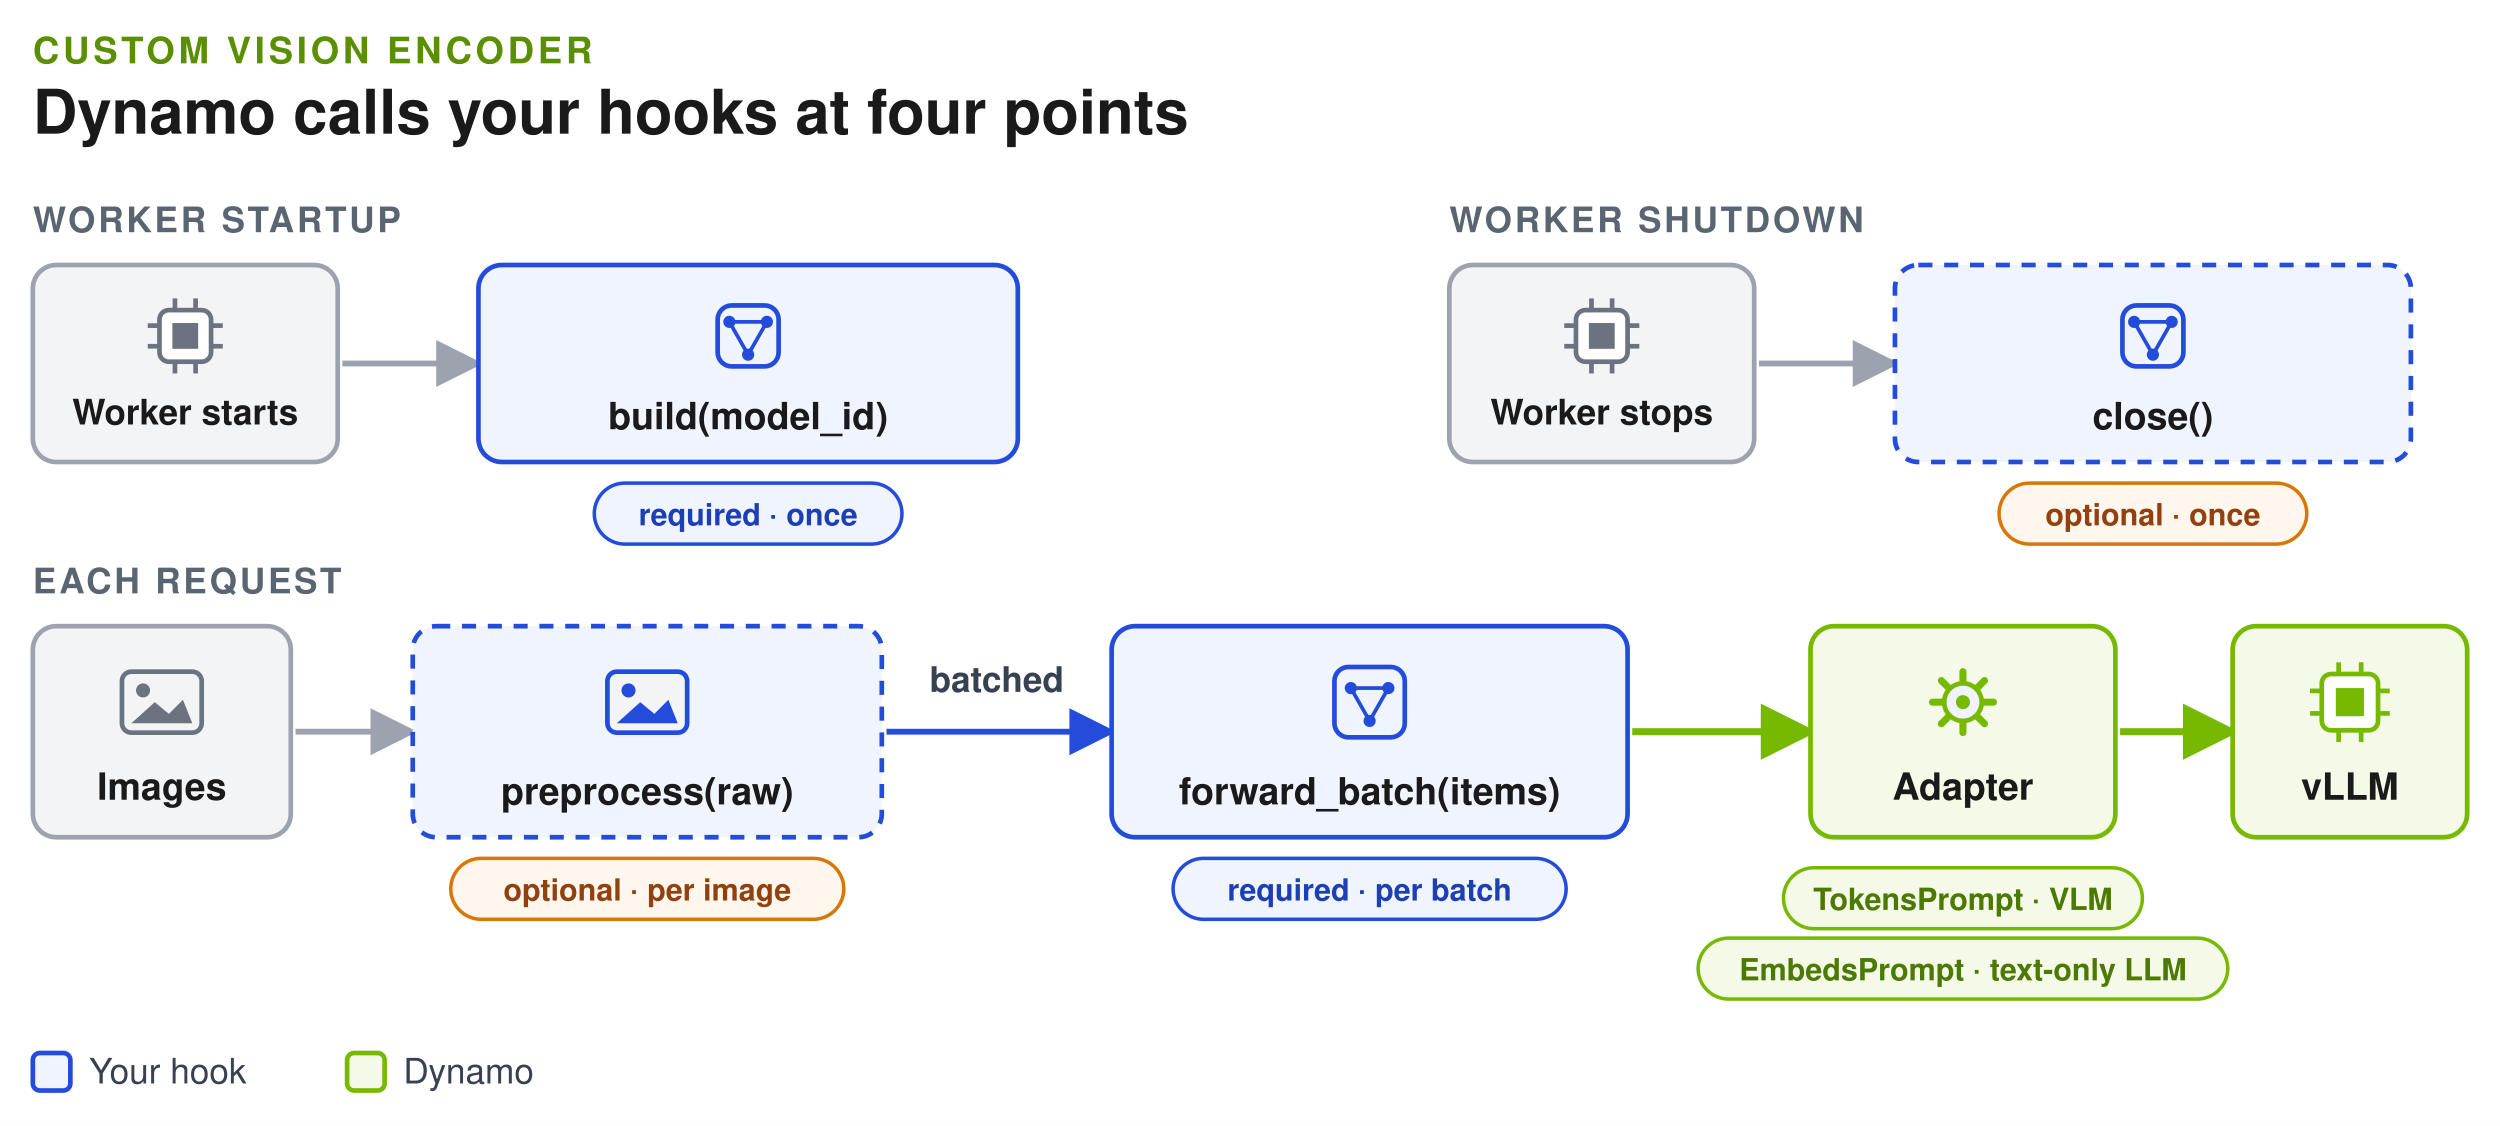
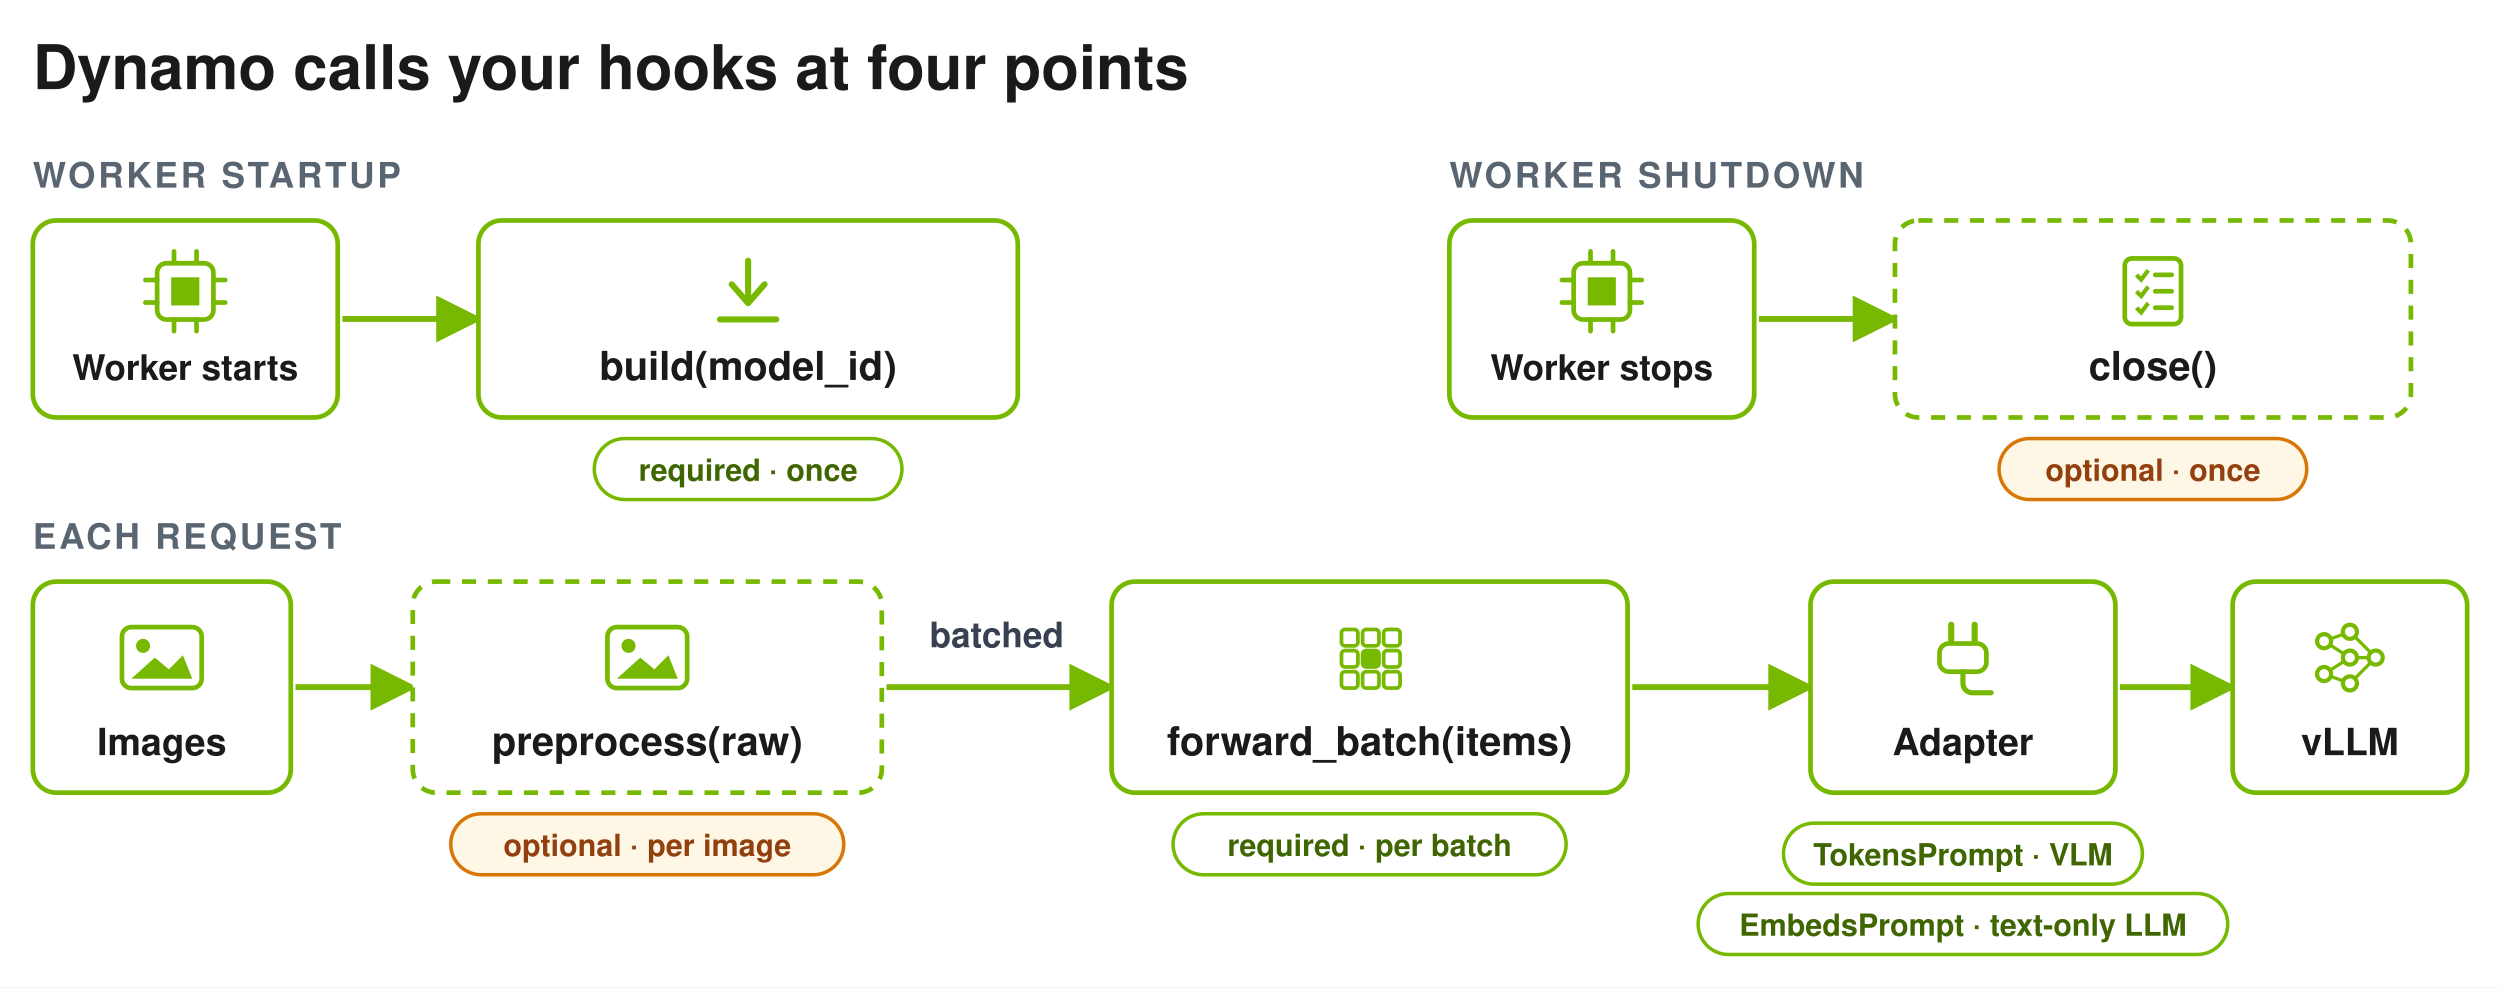
- <svg xmlns="http://www.w3.org/2000/svg" width="1066" height="480" viewBox="22 9 1066 480" role="img" aria-labelledby="title desc" font-family="Helvetica, Arial, sans-serif">
+ <svg xmlns="http://www.w3.org/2000/svg" width="1066" height="421" viewBox="22 28 1066 421" role="img" aria-labelledby="title desc" font-family="Helvetica, Arial, sans-serif">
  <defs>
    <marker id="arrow" viewBox="0 0 10 10" refX="8" refY="5" markerWidth="8" markerHeight="8" orient="auto">
-       <path d="M0,0 L10,5 L0,10 z" fill="#234CDA" />
+       <path d="M0,0 L10,5 L0,10 z" fill="#76B900" />
    </marker>
    <marker id="arrow-green" viewBox="0 0 10 10" refX="8" refY="5" markerWidth="8" markerHeight="8" orient="auto">
      <path d="M0,0 L10,5 L0,10 z" fill="#76B900" />
    </marker>
    <marker id="arrow-gray" viewBox="0 0 10 10" refX="8" refY="5" markerWidth="8" markerHeight="8" orient="auto">
      <path d="M0,0 L10,5 L0,10 z" fill="#9CA3AF" />
    </marker>
+     <marker id="arrow-amber" viewBox="0 0 10 10" refX="8" refY="5" markerWidth="8" markerHeight="8" orient="auto">
+       <path d="M0,0 L10,5 L0,10 z" fill="#D97706" />
+     </marker>
    <marker id="arrow-green-start" viewBox="0 0 10 10" refX="8" refY="5" markerWidth="8" markerHeight="8" orient="auto-start-reverse">
      <path d="M0,0 L10,5 L0,10 z" fill="#76B900" />
    </marker>
+     <marker id="arrow-blue-start" viewBox="0 0 10 10" refX="8" refY="5" markerWidth="8" markerHeight="8" orient="auto-start-reverse">
+       <path d="M0,0 L10,5 L0,10 z" fill="#76B900" />
+     </marker>
  </defs>
-   <rect x="22" y="9" width="1066" height="480" fill="#FFFFFF" />
-   <text x="36" y="36" font-size="15.6" font-weight="700" letter-spacing="1.6" fill="#5A8F00">CUSTOM VISION ENCODER</text>
+   <rect x="22" y="28" width="1066" height="421" fill="#FFFFFF" />
  <text x="36" y="66" font-size="26.3" font-weight="700" fill="#1A1A1A">Dynamo calls your hooks at four points</text>
  <text x="36" y="108" font-size="15" font-weight="700" fill="#5A6572" text-anchor="start" letter-spacing="1.2">WORKER STARTUP</text>
  <text x="640" y="108" font-size="15" font-weight="700" fill="#5A6572" text-anchor="start" letter-spacing="1.2">WORKER SHUTDOWN</text>
-   <rect x="36" y="122" width="130" height="84" rx="10" fill="#F3F4F6" stroke="#9CA3AF" stroke-width="2" />
-   <rect x="90.0" y="141.24" width="22" height="22" rx="4" fill="#FFFFFF" stroke="#6B7280" stroke-width="2" />
-   <rect x="95.5" y="146.74" width="11.0" height="11.0" fill="#6B7280" />
-   <line x1="96.6" y1="136.24" x2="96.6" y2="141.24" stroke="#6B7280" stroke-width="2" />
-   <line x1="96.6" y1="163.24" x2="96.6" y2="168.24" stroke="#6B7280" stroke-width="2" />
-   <line x1="85.0" y1="147.84" x2="90.0" y2="147.84" stroke="#6B7280" stroke-width="2" />
-   <line x1="112.0" y1="147.84" x2="117.0" y2="147.84" stroke="#6B7280" stroke-width="2" />
-   <line x1="105.4" y1="136.24" x2="105.4" y2="141.24" stroke="#6B7280" stroke-width="2" />
-   <line x1="105.4" y1="163.24" x2="105.4" y2="168.24" stroke="#6B7280" stroke-width="2" />
-   <line x1="85.0" y1="156.64" x2="90.0" y2="156.64" stroke="#6B7280" stroke-width="2" />
-   <line x1="112.0" y1="156.64" x2="117.0" y2="156.64" stroke="#6B7280" stroke-width="2" />
+   <rect x="36" y="122" width="130" height="84" rx="10" fill="#FFFFFF" stroke="#76B900" stroke-width="2" />
+   <rect x="89.0" y="140.24" width="24" height="24" rx="4" fill="#FFFFFF" stroke="#76B900" stroke-width="2" />
+   <rect x="95.0" y="146.24" width="12.0" height="12.0" fill="#76B900" />
+   <line x1="96.2" y1="135.2" x2="96.2" y2="140.2" stroke="#76B900" stroke-width="2" stroke-linecap="round" />
+   <line x1="96.2" y1="164.2" x2="96.2" y2="169.2" stroke="#76B900" stroke-width="2" stroke-linecap="round" />
+   <line x1="84.0" y1="147.4" x2="89.0" y2="147.4" stroke="#76B900" stroke-width="2" stroke-linecap="round" />
+   <line x1="113.0" y1="147.4" x2="118.0" y2="147.4" stroke="#76B900" stroke-width="2" stroke-linecap="round" />
+   <line x1="105.8" y1="135.2" x2="105.8" y2="140.2" stroke="#76B900" stroke-width="2" stroke-linecap="round" />
+   <line x1="105.8" y1="164.2" x2="105.8" y2="169.2" stroke="#76B900" stroke-width="2" stroke-linecap="round" />
+   <line x1="84.0" y1="157.0" x2="89.0" y2="157.0" stroke="#76B900" stroke-width="2" stroke-linecap="round" />
+   <line x1="113.0" y1="157.0" x2="118.0" y2="157.0" stroke="#76B900" stroke-width="2" stroke-linecap="round" />
  <text x="101.0" y="190" font-size="15" font-weight="700" fill="#1A1A1A" text-anchor="middle">Worker starts</text>
-   <line x1="168" y1="164" x2="224" y2="164" stroke="#9CA3AF" stroke-width="2.5" marker-end="url(#arrow-gray)" />
-   <rect x="226" y="122" width="230" height="84" rx="10" fill="#F0F4FF" stroke="#234CDA" stroke-width="2" />
-   <rect x="328.0" y="139.24" width="26" height="26" rx="6" fill="#F0F4FF" stroke="#234CDA" stroke-width="2" />
-   <polyline points="333.0,146.24 349.0,146.24 341.0,160.24 333.0,146.24" fill="none" stroke="#234CDA" stroke-width="1.6" />
-   <circle cx="333.0" cy="146.24" r="2.6" fill="#234CDA" />
-   <circle cx="349.0" cy="146.24" r="2.6" fill="#234CDA" />
-   <circle cx="341.0" cy="160.24" r="2.6" fill="#234CDA" />
-   <text x="341.0" y="192" font-size="16" font-weight="700" fill="#1A1A1A" text-anchor="middle">build(model_id)</text>
-   <rect x="275.4" y="215" width="131.2" height="26" rx="13" fill="#F0F4FF" stroke="#234CDA" stroke-width="1.5" />
-   <text x="341.0" y="233" font-size="13" font-weight="700" fill="#1D3FB5" text-anchor="middle">required · once</text>
-   <rect x="640" y="122" width="130" height="84" rx="10" fill="#F3F4F6" stroke="#9CA3AF" stroke-width="2" />
-   <rect x="694.0" y="141.24" width="22" height="22" rx="4" fill="#FFFFFF" stroke="#6B7280" stroke-width="2" />
-   <rect x="699.5" y="146.74" width="11.0" height="11.0" fill="#6B7280" />
-   <line x1="700.6" y1="136.24" x2="700.6" y2="141.24" stroke="#6B7280" stroke-width="2" />
-   <line x1="700.6" y1="163.24" x2="700.6" y2="168.24" stroke="#6B7280" stroke-width="2" />
-   <line x1="689.0" y1="147.84" x2="694.0" y2="147.84" stroke="#6B7280" stroke-width="2" />
-   <line x1="716.0" y1="147.84" x2="721.0" y2="147.84" stroke="#6B7280" stroke-width="2" />
-   <line x1="709.4" y1="136.24" x2="709.4" y2="141.24" stroke="#6B7280" stroke-width="2" />
-   <line x1="709.4" y1="163.24" x2="709.4" y2="168.24" stroke="#6B7280" stroke-width="2" />
-   <line x1="689.0" y1="156.64" x2="694.0" y2="156.64" stroke="#6B7280" stroke-width="2" />
-   <line x1="716.0" y1="156.64" x2="721.0" y2="156.64" stroke="#6B7280" stroke-width="2" />
+   <line x1="168" y1="164" x2="224" y2="164" stroke="#76B900" stroke-width="2.5" marker-end="url(#arrow-green)" />
+   <rect x="226" y="122" width="230" height="84" rx="10" fill="#FFFFFF" stroke="#76B900" stroke-width="2" />
+   <line x1="341.0" y1="139.2" x2="341.0" y2="155.2" stroke="#76B900" stroke-width="2.6" stroke-linecap="round" />
+   <polyline points="334.0,149.24 341.0,157.24 348.0,149.24" fill="none" stroke="#76B900" stroke-width="2.6" stroke-linecap="round" stroke-linejoin="round" />
+   <line x1="329.0" y1="164.2" x2="353.0" y2="164.2" stroke="#76B900" stroke-width="2.6" stroke-linecap="round" />
+   <text x="341.0" y="190" font-size="17" font-weight="700" fill="#1A1A1A" text-anchor="middle">build(model_id)</text>
+   <rect x="275.4" y="215" width="131.2" height="26" rx="13" fill="#FFFFFF" stroke="#76B900" stroke-width="1.5" />
+   <text x="341.0" y="233" font-size="13" font-weight="700" fill="#3F6600" text-anchor="middle">required · once</text>
+   <rect x="640" y="122" width="130" height="84" rx="10" fill="#FFFFFF" stroke="#76B900" stroke-width="2" />
+   <rect x="693.0" y="140.24" width="24" height="24" rx="4" fill="#FFFFFF" stroke="#76B900" stroke-width="2" />
+   <rect x="699.0" y="146.24" width="12.0" height="12.0" fill="#76B900" />
+   <line x1="700.2" y1="135.2" x2="700.2" y2="140.2" stroke="#76B900" stroke-width="2" stroke-linecap="round" />
+   <line x1="700.2" y1="164.2" x2="700.2" y2="169.2" stroke="#76B900" stroke-width="2" stroke-linecap="round" />
+   <line x1="688.0" y1="147.4" x2="693.0" y2="147.4" stroke="#76B900" stroke-width="2" stroke-linecap="round" />
+   <line x1="717.0" y1="147.4" x2="722.0" y2="147.4" stroke="#76B900" stroke-width="2" stroke-linecap="round" />
+   <line x1="709.8" y1="135.2" x2="709.8" y2="140.2" stroke="#76B900" stroke-width="2" stroke-linecap="round" />
+   <line x1="709.8" y1="164.2" x2="709.8" y2="169.2" stroke="#76B900" stroke-width="2" stroke-linecap="round" />
+   <line x1="688.0" y1="157.0" x2="693.0" y2="157.0" stroke="#76B900" stroke-width="2" stroke-linecap="round" />
+   <line x1="717.0" y1="157.0" x2="722.0" y2="157.0" stroke="#76B900" stroke-width="2" stroke-linecap="round" />
  <text x="705.0" y="190" font-size="15" font-weight="700" fill="#1A1A1A" text-anchor="middle">Worker stops</text>
-   <line x1="772" y1="164" x2="828" y2="164" stroke="#9CA3AF" stroke-width="2.5" marker-end="url(#arrow-gray)" />
-   <rect x="830" y="122" width="220" height="84" rx="10" fill="#F0F4FF" stroke="#234CDA" stroke-width="2" stroke-dasharray="6 5" />
-   <rect x="927.0" y="139.24" width="26" height="26" rx="6" fill="#F0F4FF" stroke="#234CDA" stroke-width="2" />
-   <polyline points="932.0,146.24 948.0,146.24 940.0,160.24 932.0,146.24" fill="none" stroke="#234CDA" stroke-width="1.6" />
-   <circle cx="932.0" cy="146.24" r="2.6" fill="#234CDA" />
-   <circle cx="948.0" cy="146.24" r="2.6" fill="#234CDA" />
-   <circle cx="940.0" cy="160.24" r="2.6" fill="#234CDA" />
-   <text x="940.0" y="192" font-size="16" font-weight="700" fill="#1A1A1A" text-anchor="middle">close()</text>
-   <rect x="874.4" y="215" width="131.2" height="26" rx="13" fill="#FFF7ED" stroke="#D97706" stroke-width="1.5" />
+   <line x1="772" y1="164" x2="828" y2="164" stroke="#76B900" stroke-width="2.5" marker-end="url(#arrow-green)" />
+   <rect x="830" y="122" width="220" height="84" rx="10" fill="#FFFFFF" stroke="#76B900" stroke-width="2" stroke-dasharray="6 5" />
+   <rect x="928.0" y="138.2" width="24" height="28" rx="3" fill="#FFFFFF" stroke="#76B900" stroke-width="2" />
+   <polyline points="933.0,145.24 935.0,147.24 938.0,143.24" fill="none" stroke="#76B900" stroke-width="1.8" />
+   <line x1="941.0" y1="145.2" x2="948.0" y2="145.2" stroke="#76B900" stroke-width="2" stroke-linecap="round" />
+   <polyline points="933.0,152.24 935.0,154.24 938.0,150.24" fill="none" stroke="#76B900" stroke-width="1.8" />
+   <line x1="941.0" y1="152.2" x2="948.0" y2="152.2" stroke="#76B900" stroke-width="2" stroke-linecap="round" />
+   <polyline points="933.0,159.24 935.0,161.24 938.0,157.24" fill="none" stroke="#76B900" stroke-width="1.8" />
+   <line x1="941.0" y1="159.2" x2="948.0" y2="159.2" stroke="#76B900" stroke-width="2" stroke-linecap="round" />
+   <text x="940.0" y="190" font-size="17" font-weight="700" fill="#1A1A1A" text-anchor="middle">close()</text>
+   <rect x="874.4" y="215" width="131.2" height="26" rx="13" fill="#FFF7E6" stroke="#D97706" stroke-width="1.5" />
  <text x="940.0" y="233" font-size="13" font-weight="700" fill="#92400E" text-anchor="middle">optional · once</text>
  <text x="36" y="262" font-size="15" font-weight="700" fill="#5A6572" text-anchor="start" letter-spacing="1.2">EACH REQUEST</text>
-   <rect x="36" y="276" width="110" height="90" rx="10" fill="#F3F4F6" stroke="#9CA3AF" stroke-width="2" />
-   <rect x="74.0" y="295.4" width="34" height="26" rx="4" fill="#F3F4F6" stroke="#6B7280" stroke-width="2" />
-   <circle cx="83.0" cy="303.4" r="3" fill="#6B7280" />
-   <polygon points="78.0,317.4 88.0,308.4 94.0,313.4 100.0,307.4 104.0,317.4" fill="#6B7280" />
+   <rect x="36" y="276" width="110" height="90" rx="10" fill="#FFFFFF" stroke="#76B900" stroke-width="2" />
+   <rect x="74.0" y="295.4" width="34" height="26" rx="4" fill="#FFFFFF" stroke="#76B900" stroke-width="2" />
+   <circle cx="83.0" cy="303.4" r="3" fill="#76B900" />
+   <polygon points="78.0,317.4 88.0,308.4 94.0,313.4 100.0,307.4 104.0,317.4" fill="#76B900" />
  <text x="91.0" y="350" font-size="16" font-weight="700" fill="#1A1A1A" text-anchor="middle">Images</text>
-   <line x1="148" y1="321" x2="196" y2="321" stroke="#9CA3AF" stroke-width="2.5" marker-end="url(#arrow-gray)" />
-   <rect x="198" y="276" width="200" height="90" rx="10" fill="#F0F4FF" stroke="#234CDA" stroke-width="2" stroke-dasharray="6 5" />
-   <rect x="281.0" y="295.4" width="34" height="26" rx="4" fill="#F3F4F6" stroke="#234CDA" stroke-width="2" />
-   <circle cx="290.0" cy="303.4" r="3" fill="#234CDA" />
-   <polygon points="285.0,317.4 295.0,308.4 301.0,313.4 307.0,307.4 311.0,317.4" fill="#234CDA" />
-   <text x="298.0" y="352" font-size="16" font-weight="700" fill="#1A1A1A" text-anchor="middle">preprocess(raw)</text>
-   <rect x="214.2" y="375" width="167.6" height="26" rx="13" fill="#FFF7ED" stroke="#D97706" stroke-width="1.5" />
+   <line x1="148" y1="321" x2="196" y2="321" stroke="#76B900" stroke-width="2.5" marker-end="url(#arrow-green)" />
+   <rect x="198" y="276" width="200" height="90" rx="10" fill="#FFFFFF" stroke="#76B900" stroke-width="2" stroke-dasharray="6 5" />
+   <rect x="281.0" y="295.4" width="34" height="26" rx="4" fill="#FFFFFF" stroke="#76B900" stroke-width="2" />
+   <circle cx="290.0" cy="303.4" r="3" fill="#76B900" />
+   <polygon points="285.0,317.4 295.0,308.4 301.0,313.4 307.0,307.4 311.0,317.4" fill="#76B900" />
+   <text x="298.0" y="350" font-size="17" font-weight="700" fill="#1A1A1A" text-anchor="middle">preprocess(raw)</text>
+   <rect x="214.2" y="375" width="167.6" height="26" rx="13" fill="#FFF7E6" stroke="#D97706" stroke-width="1.5" />
  <text x="298.0" y="393" font-size="13" font-weight="700" fill="#92400E" text-anchor="middle">optional · per image</text>
-   <line x1="400" y1="321" x2="494" y2="321" stroke="#234CDA" stroke-width="2.5" marker-end="url(#arrow)" />
+   <line x1="400" y1="321" x2="494" y2="321" stroke="#76B900" stroke-width="2.5" marker-end="url(#arrow-green)" />
  <text x="447" y="304" font-size="15" font-weight="700" fill="#374151" text-anchor="middle">batched</text>
-   <rect x="496" y="276" width="220" height="90" rx="10" fill="#F0F4FF" stroke="#234CDA" stroke-width="2" />
-   <rect x="591.0" y="293.4" width="30" height="30" rx="6" fill="#F0F4FF" stroke="#234CDA" stroke-width="2" />
-   <polyline points="598.0,302.4 614.0,302.4 606.0,316.4 598.0,302.4" fill="none" stroke="#234CDA" stroke-width="1.6" />
-   <circle cx="598.0" cy="302.4" r="2.6" fill="#234CDA" />
-   <circle cx="614.0" cy="302.4" r="2.6" fill="#234CDA" />
-   <circle cx="606.0" cy="316.4" r="2.6" fill="#234CDA" />
-   <text x="606.0" y="352" font-size="16" font-weight="700" fill="#1A1A1A" text-anchor="middle">forward_batch(items)</text>
-   <rect x="522.2" y="375" width="167.6" height="26" rx="13" fill="#F0F4FF" stroke="#234CDA" stroke-width="1.5" />
-   <text x="606.0" y="393" font-size="13" font-weight="700" fill="#1D3FB5" text-anchor="middle">required · per batch</text>
-   <line x1="718" y1="321" x2="792" y2="321" stroke="#76B900" stroke-width="3" marker-end="url(#arrow-green)" />
-   <rect x="794" y="276" width="130" height="90" rx="10" fill="#F4F9E8" stroke="#76B900" stroke-width="2" />
-   <circle cx="859.0" cy="308.4" r="8" fill="#F0F4FF" stroke="#76B900" stroke-width="2" />
-   <circle cx="859.0" cy="308.4" r="3" fill="#76B900" />
-   <line x1="868.0" y1="308.4" x2="872.0" y2="308.4" stroke="#76B900" stroke-width="3" stroke-linecap="round" />
-   <line x1="865.4" y1="314.8" x2="868.2" y2="317.6" stroke="#76B900" stroke-width="3" stroke-linecap="round" />
-   <line x1="859.0" y1="317.4" x2="859.0" y2="321.4" stroke="#76B900" stroke-width="3" stroke-linecap="round" />
-   <line x1="852.6" y1="314.8" x2="849.8" y2="317.6" stroke="#76B900" stroke-width="3" stroke-linecap="round" />
-   <line x1="850.0" y1="308.4" x2="846.0" y2="308.4" stroke="#76B900" stroke-width="3" stroke-linecap="round" />
-   <line x1="852.6" y1="302.0" x2="849.8" y2="299.2" stroke="#76B900" stroke-width="3" stroke-linecap="round" />
-   <line x1="859.0" y1="299.4" x2="859.0" y2="295.4" stroke="#76B900" stroke-width="3" stroke-linecap="round" />
-   <line x1="865.4" y1="302.0" x2="868.2" y2="299.2" stroke="#76B900" stroke-width="3" stroke-linecap="round" />
+   <rect x="496" y="276" width="220" height="90" rx="10" fill="#FFFFFF" stroke="#76B900" stroke-width="2" />
+   <rect x="594.0" y="296.4" width="7" height="7" rx="1.5" fill="#FFFFFF" stroke="#76B900" stroke-width="1.6" />
+   <rect x="594.0" y="305.4" width="7" height="7" rx="1.5" fill="#FFFFFF" stroke="#76B900" stroke-width="1.6" />
+   <rect x="594.0" y="314.4" width="7" height="7" rx="1.5" fill="#FFFFFF" stroke="#76B900" stroke-width="1.6" />
+   <rect x="603.0" y="296.4" width="7" height="7" rx="1.5" fill="#FFFFFF" stroke="#76B900" stroke-width="1.6" />
+   <rect x="603.0" y="305.4" width="7" height="7" rx="1.5" fill="#76B900" stroke="#76B900" stroke-width="1.6" />
+   <rect x="603.0" y="314.4" width="7" height="7" rx="1.5" fill="#FFFFFF" stroke="#76B900" stroke-width="1.6" />
+   <rect x="612.0" y="296.4" width="7" height="7" rx="1.5" fill="#FFFFFF" stroke="#76B900" stroke-width="1.6" />
+   <rect x="612.0" y="305.4" width="7" height="7" rx="1.5" fill="#FFFFFF" stroke="#76B900" stroke-width="1.6" />
+   <rect x="612.0" y="314.4" width="7" height="7" rx="1.5" fill="#FFFFFF" stroke="#76B900" stroke-width="1.6" />
+   <text x="606.0" y="350" font-size="17" font-weight="700" fill="#1A1A1A" text-anchor="middle">forward_batch(items)</text>
+   <rect x="522.2" y="375" width="167.6" height="26" rx="13" fill="#FFFFFF" stroke="#76B900" stroke-width="1.5" />
+   <text x="606.0" y="393" font-size="13" font-weight="700" fill="#3F6600" text-anchor="middle">required · per batch</text>
+   <line x1="718" y1="321" x2="792" y2="321" stroke="#76B900" stroke-width="2.5" marker-end="url(#arrow-green)" />
+   <rect x="794" y="276" width="130" height="90" rx="10" fill="#FFFFFF" stroke="#76B900" stroke-width="2" />
+   <line x1="854.0" y1="294.4" x2="854.0" y2="302.4" stroke="#76B900" stroke-width="2.6" stroke-linecap="round" />
+   <line x1="864.0" y1="294.4" x2="864.0" y2="302.4" stroke="#76B900" stroke-width="2.6" stroke-linecap="round" />
+   <rect x="849.0" y="302.4" width="20" height="12" rx="4" fill="#FFFFFF" stroke="#76B900" stroke-width="2" />
+   <path d="M859.0,314.4 v5 a4,4 0 0 0 4,4 h8" fill="none" stroke="#76B900" stroke-width="2.2" stroke-linecap="round" />
  <text x="859.0" y="350" font-size="16" font-weight="700" fill="#1A1A1A" text-anchor="middle">Adapter</text>
-   <line x1="926" y1="321" x2="972" y2="321" stroke="#76B900" stroke-width="3" marker-end="url(#arrow-green)" />
-   <rect x="974" y="276" width="100" height="90" rx="10" fill="#F4F9E8" stroke="#76B900" stroke-width="2" />
-   <rect x="1012.0" y="296.4" width="24" height="24" rx="4" fill="#FFFFFF" stroke="#76B900" stroke-width="2" />
-   <rect x="1018.0" y="302.4" width="12.0" height="12.0" fill="#76B900" />
-   <line x1="1019.2" y1="291.4" x2="1019.2" y2="296.4" stroke="#76B900" stroke-width="2" />
-   <line x1="1019.2" y1="320.4" x2="1019.2" y2="325.4" stroke="#76B900" stroke-width="2" />
-   <line x1="1007.0" y1="303.6" x2="1012.0" y2="303.6" stroke="#76B900" stroke-width="2" />
-   <line x1="1036.0" y1="303.6" x2="1041.0" y2="303.6" stroke="#76B900" stroke-width="2" />
-   <line x1="1028.8" y1="291.4" x2="1028.8" y2="296.4" stroke="#76B900" stroke-width="2" />
-   <line x1="1028.8" y1="320.4" x2="1028.8" y2="325.4" stroke="#76B900" stroke-width="2" />
-   <line x1="1007.0" y1="313.2" x2="1012.0" y2="313.2" stroke="#76B900" stroke-width="2" />
-   <line x1="1036.0" y1="313.2" x2="1041.0" y2="313.2" stroke="#76B900" stroke-width="2" />
+   <line x1="926" y1="321" x2="972" y2="321" stroke="#76B900" stroke-width="2.5" marker-end="url(#arrow-green)" />
+   <rect x="974" y="276" width="100" height="90" rx="10" fill="#FFFFFF" stroke="#76B900" stroke-width="2" />
+   <line x1="1013.0" y1="301.4" x2="1024.0" y2="297.4" stroke="#76B900" stroke-width="1.4" stroke-linecap="round" />
+   <line x1="1013.0" y1="301.4" x2="1024.0" y2="308.4" stroke="#76B900" stroke-width="1.4" stroke-linecap="round" />
+   <line x1="1013.0" y1="315.4" x2="1024.0" y2="308.4" stroke="#76B900" stroke-width="1.4" stroke-linecap="round" />
+   <line x1="1013.0" y1="315.4" x2="1024.0" y2="319.4" stroke="#76B900" stroke-width="1.4" stroke-linecap="round" />
+   <line x1="1024.0" y1="297.4" x2="1035.0" y2="308.4" stroke="#76B900" stroke-width="1.4" stroke-linecap="round" />
+   <line x1="1024.0" y1="308.4" x2="1035.0" y2="308.4" stroke="#76B900" stroke-width="1.4" stroke-linecap="round" />
+   <line x1="1024.0" y1="319.4" x2="1035.0" y2="308.4" stroke="#76B900" stroke-width="1.4" stroke-linecap="round" />
+   <circle cx="1013.0" cy="301.4" r="3" fill="#FFFFFF" stroke="#76B900" stroke-width="1.8" />
+   <circle cx="1013.0" cy="315.4" r="3" fill="#FFFFFF" stroke="#76B900" stroke-width="1.8" />
+   <circle cx="1024.0" cy="297.4" r="3" fill="#FFFFFF" stroke="#76B900" stroke-width="1.8" />
+   <circle cx="1024.0" cy="308.4" r="3" fill="#FFFFFF" stroke="#76B900" stroke-width="1.8" />
+   <circle cx="1024.0" cy="319.4" r="3" fill="#FFFFFF" stroke="#76B900" stroke-width="1.8" />
+   <circle cx="1035.0" cy="308.4" r="3" fill="#FFFFFF" stroke="#76B900" stroke-width="1.8" />
  <text x="1024.0" y="350" font-size="16" font-weight="700" fill="#1A1A1A" text-anchor="middle">vLLM</text>
-   <rect x="782.48" y="379" width="153.04" height="26" rx="13" fill="#F4F9E8" stroke="#76B900" stroke-width="1.5" />
-   <text x="859" y="397" font-size="13" font-weight="700" fill="#4C7A00" text-anchor="middle">TokensPrompt · VLM</text>
-   <rect x="746.08" y="409" width="225.84" height="26" rx="13" fill="#F4F9E8" stroke="#76B900" stroke-width="1.5" />
-   <text x="859" y="427" font-size="13" font-weight="700" fill="#4C7A00" text-anchor="middle">EmbedsPrompt · text-only LLM</text>
-   <rect x="36" y="458" width="16" height="16" rx="3" fill="#F0F4FF" stroke="#234CDA" stroke-width="2" />
-   <text x="60" y="471" font-size="15" font-weight="400" fill="#374151" text-anchor="start">Your hook</text>
-   <rect x="170" y="458" width="16" height="16" rx="3" fill="#F4F9E8" stroke="#76B900" stroke-width="2" />
-   <text x="194" y="471" font-size="15" font-weight="400" fill="#374151" text-anchor="start">Dynamo</text>
+   <rect x="782.48" y="379" width="153.04" height="26" rx="13" fill="#FFFFFF" stroke="#76B900" stroke-width="1.5" />
+   <text x="859" y="397" font-size="13" font-weight="700" fill="#3F6600" text-anchor="middle">TokensPrompt · VLM</text>
+   <rect x="746.08" y="409" width="225.84" height="26" rx="13" fill="#FFFFFF" stroke="#76B900" stroke-width="1.5" />
+   <text x="859" y="427" font-size="13" font-weight="700" fill="#3F6600" text-anchor="middle">EmbedsPrompt · text-only LLM</text>
</svg>
